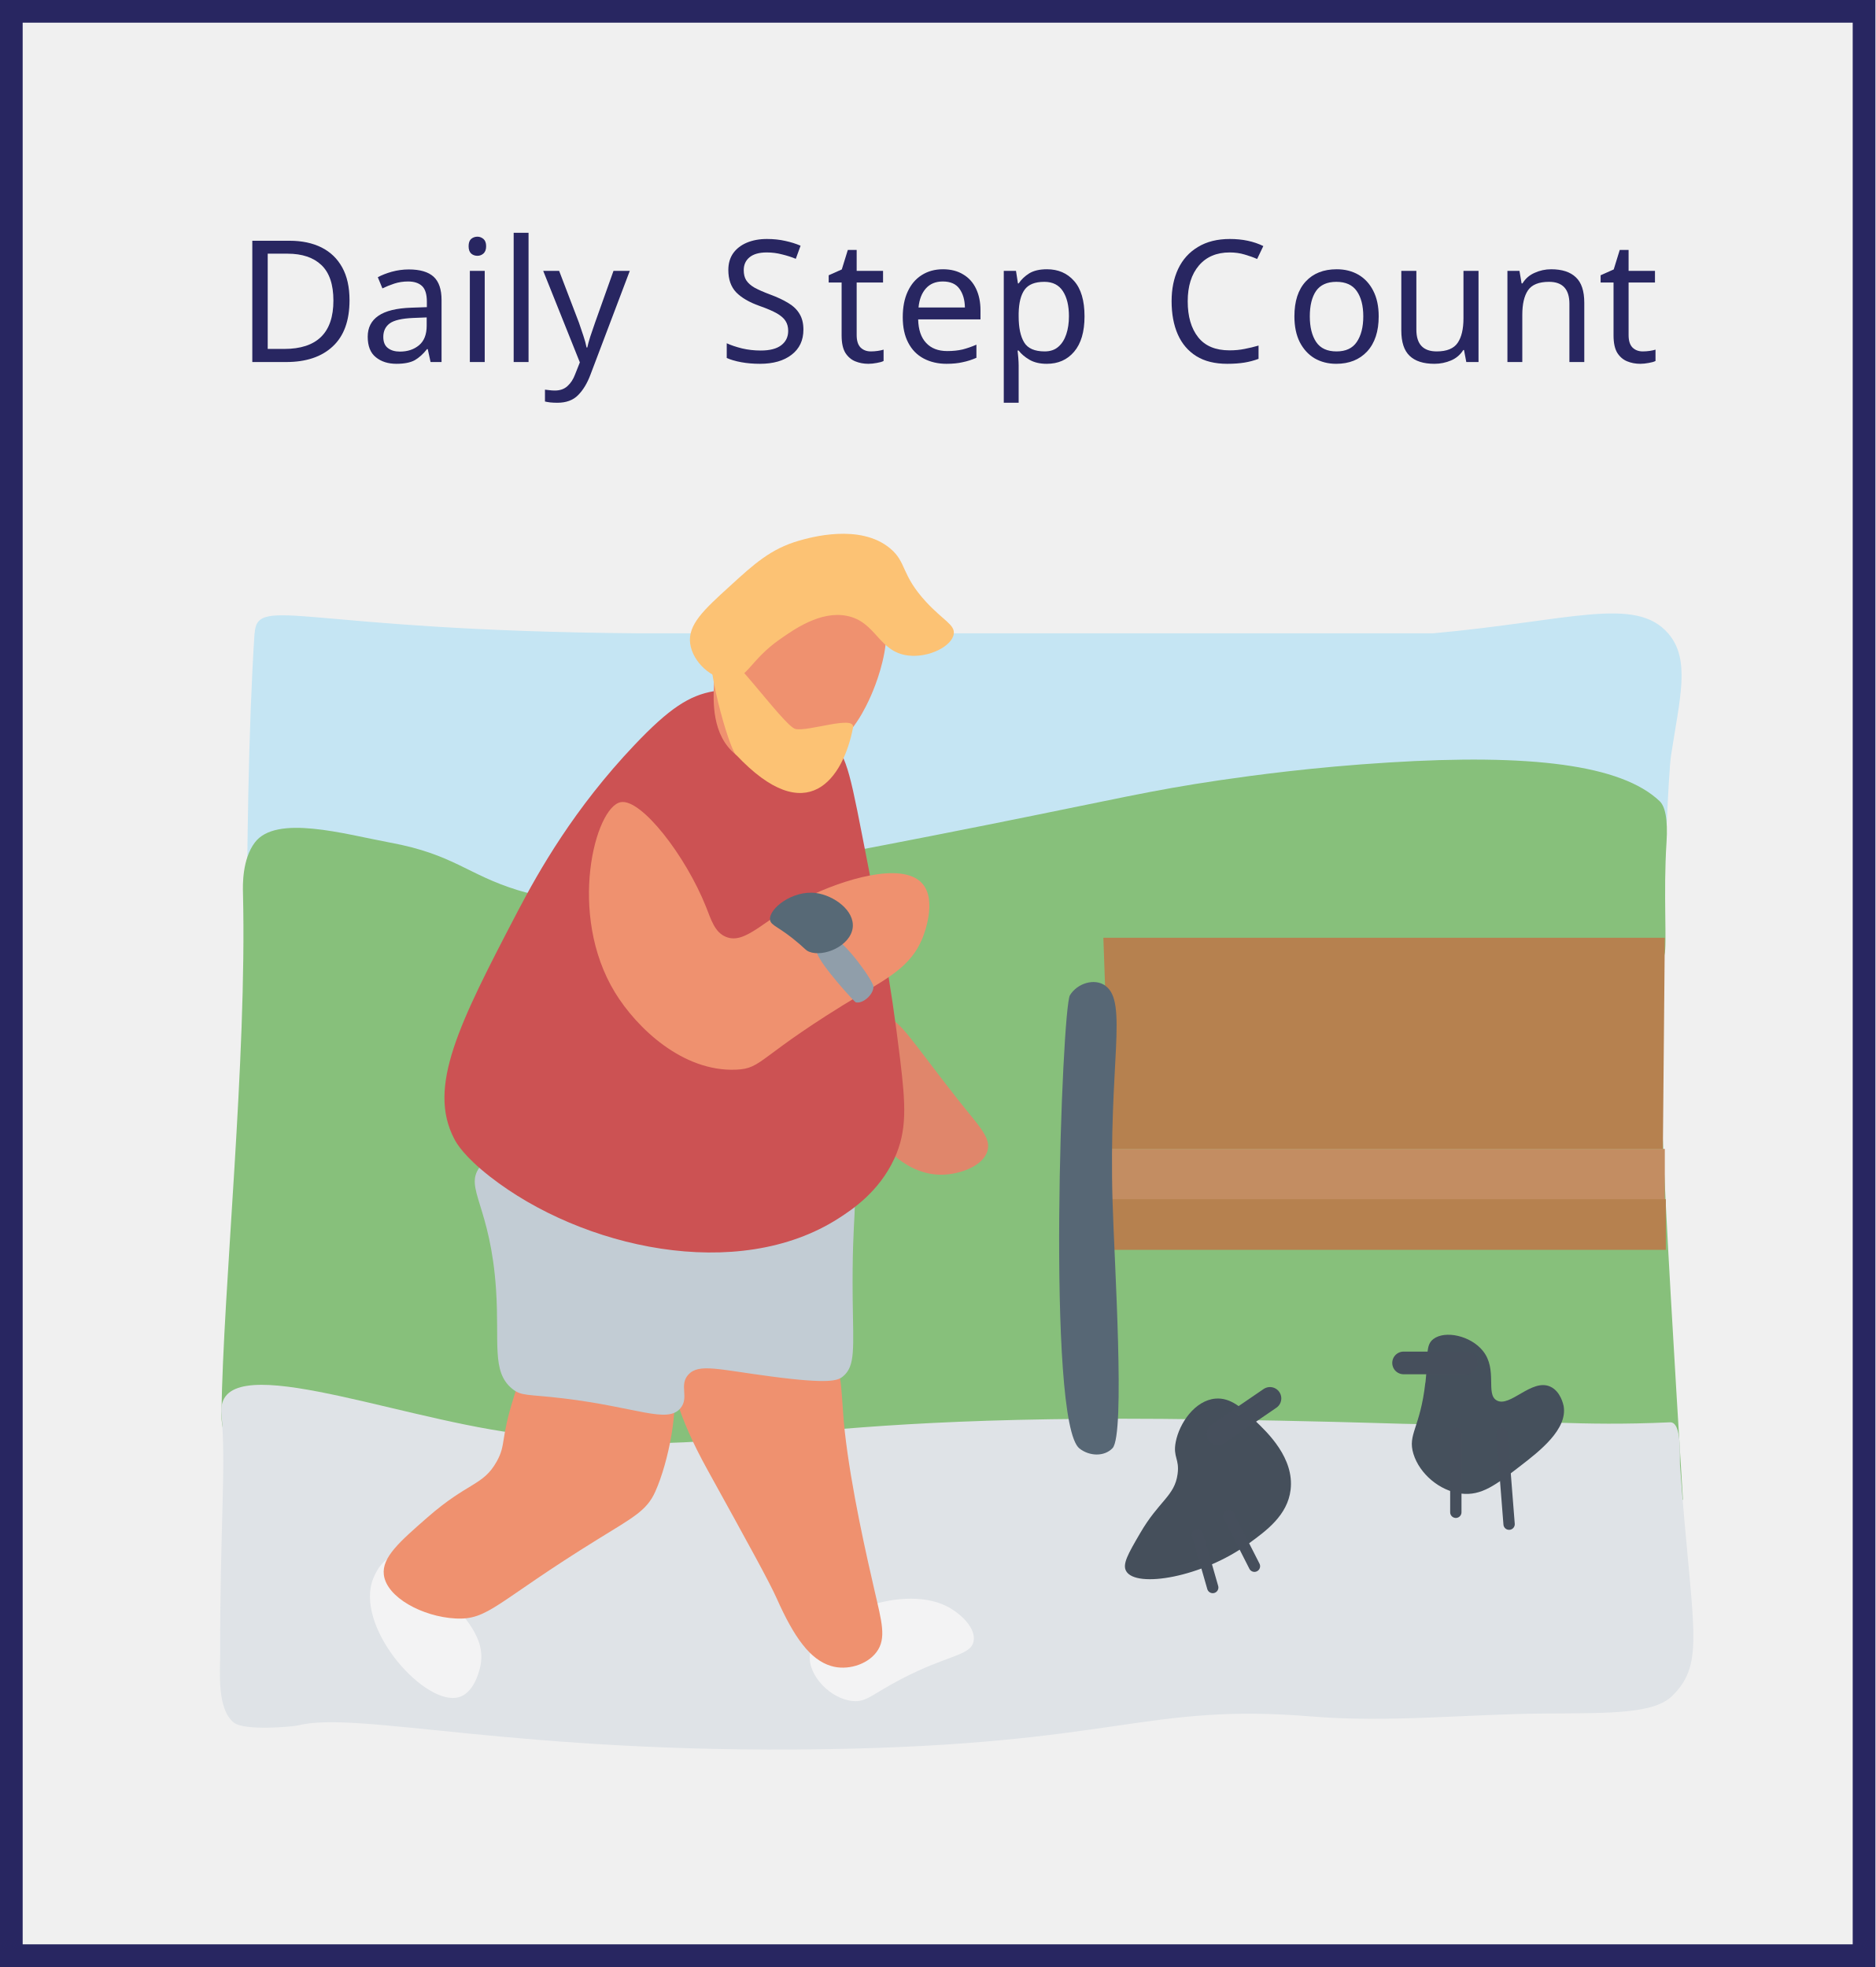
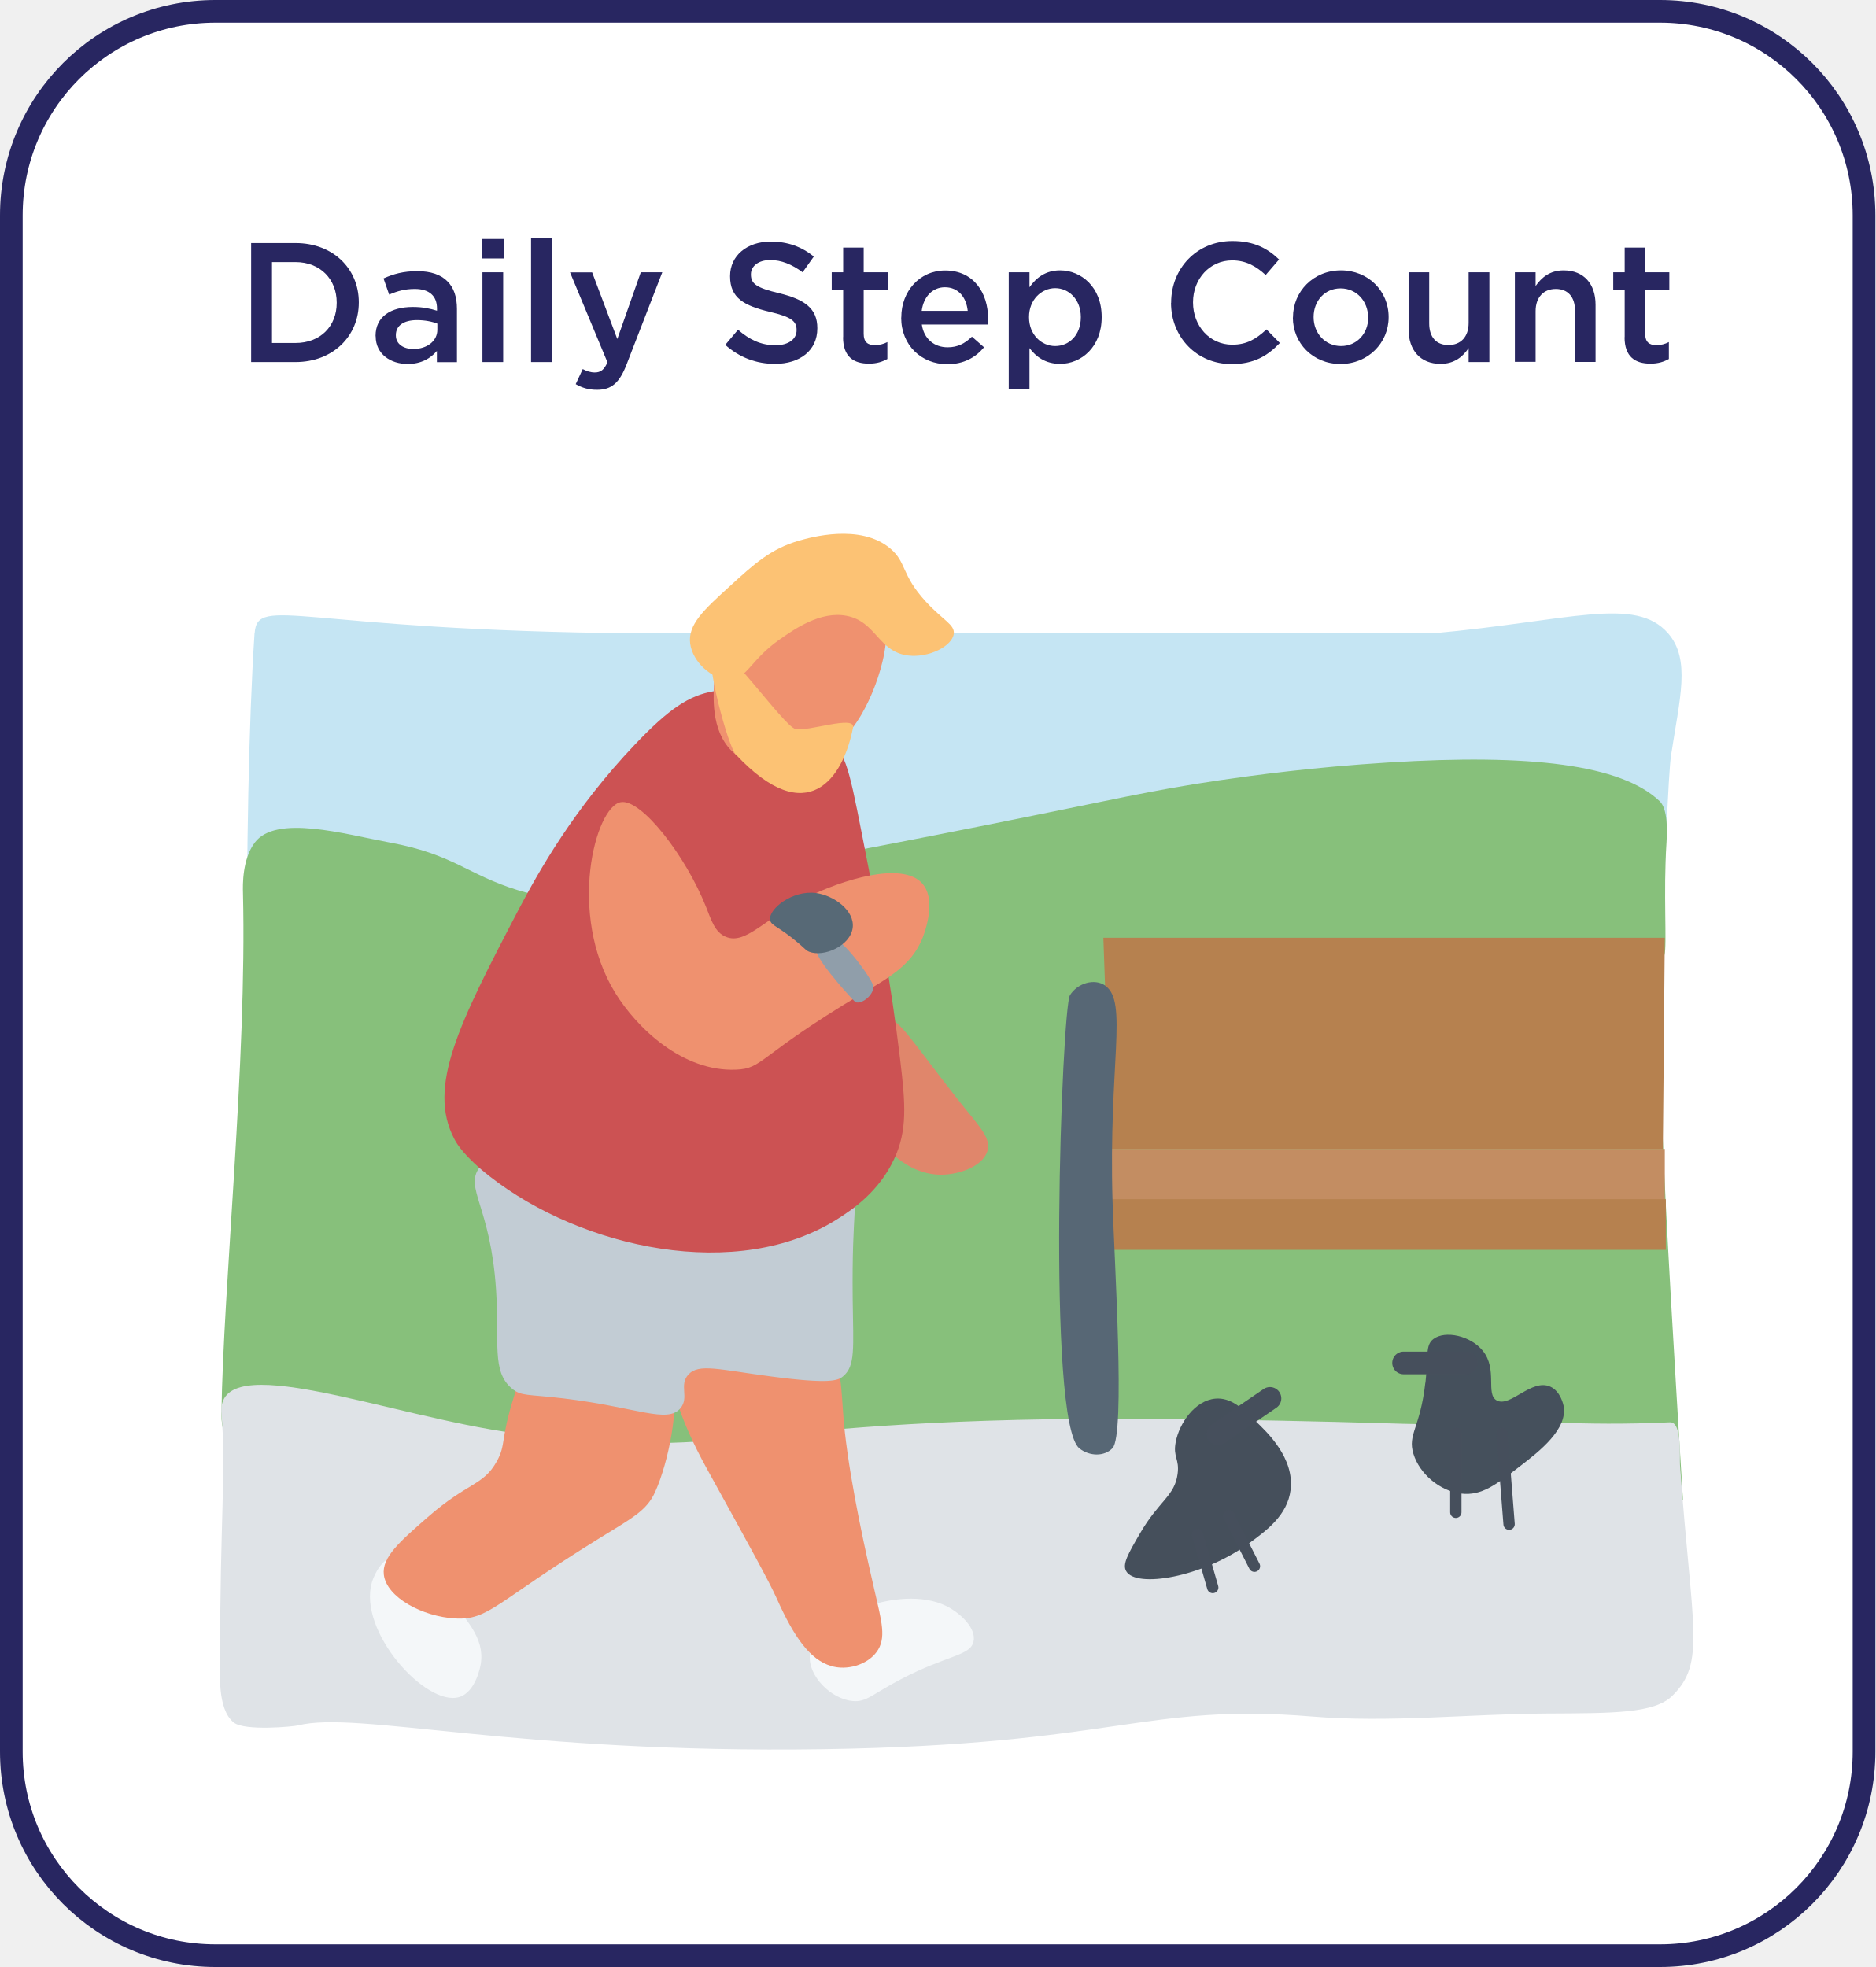
- <svg xmlns="http://www.w3.org/2000/svg" id="Cards" viewBox="0 0 165.48 173.59">
+ <svg xmlns="http://www.w3.org/2000/svg" id="Layer_2" data-name="Layer 2" viewBox="0 0 165.48 173.59">
  <defs>
    <style>
      .cls-1, .cls-2 {
+         fill: none;
        stroke: #464f5c;
        stroke-linecap: round;
        stroke-linejoin: round;
      }

-       .cls-1, .cls-2, .cls-3 {
-         fill: none;
-       }
- 
-       .cls-2, .cls-3 {
-         stroke-width: 2px;
-       }
- 
      .cls-3 {
+         fill: #fff;
        stroke: #282661;
        stroke-miterlimit: 10;
      }

+       .cls-3, .cls-2 {
+         stroke-width: 2px;
+       }
+ 
      .cls-4 {
-         letter-spacing: -.02em;
+         fill: #282661;
+       }
+ 
+       .cls-4, .cls-5, .cls-6, .cls-7, .cls-8, .cls-9, .cls-10, .cls-11, .cls-12, .cls-13, .cls-14, .cls-15, .cls-16, .cls-17, .cls-18, .cls-19, .cls-20 {
+         stroke-width: 0px;
      }

      .cls-5 {
-         letter-spacing: 0em;
+         fill: #454f5b;
      }

      .cls-6 {
-         fill: #282661;
-         font-family: Gotham-Medium, Gotham;
-         font-size: 15px;
-         font-weight: 500;
+         fill: #45505c;
      }

      .cls-7 {
-         fill: #f3f3f4;
-       }
- 
-       .cls-7, .cls-8, .cls-9, .cls-10, .cls-11, .cls-12, .cls-13, .cls-14, .cls-15, .cls-16, .cls-17, .cls-18, .cls-19, .cls-20, .cls-21, .cls-22 {
-         stroke-width: 0px;
+         fill: #87c07b;
      }

      .cls-8 {
-         fill: #454f5b;
+         fill: #576775;
      }

      .cls-9 {
-         fill: #45505c;
+         fill: #576976;
      }

      .cls-10 {
-         fill: #87c07b;
+         fill: #cc5253;
      }

      .cls-11 {
-         fill: #576775;
+         fill: #e0866b;
      }

      .cls-12 {
-         fill: #576976;
+         fill: #dfe3e7;
      }

      .cls-13 {
-         fill: #cc5253;
+         fill: #c5e5f3;
      }

      .cls-14 {
-         fill: #e0866b;
+         fill: #c2ccd4;
      }

      .cls-15 {
-         fill: #dfe3e7;
+         fill: #c38d62;
      }

      .cls-16 {
-         fill: #c5e5f3;
+         fill: #b6814f;
      }

      .cls-17 {
-         fill: #c2ccd4;
+         fill: #909eaa;
      }

      .cls-18 {
-         fill: #c38d62;
+         fill: #ef916f;
      }

      .cls-19 {
-         fill: #b6814f;
+         fill: #fcc274;
      }

      .cls-20 {
-         fill: #909eaa;
-       }
- 
-       .cls-21 {
-         fill: #ef916f;
-       }
- 
-       .cls-22 {
-         fill: #fcc274;
-       }
- 
-       .cls-23 {
-         letter-spacing: 0em;
+         fill: #f4f7f9;
      }
    </style>
  </defs>
-   <path class="cls-16" d="m22.47,55.89c.23-3.45,4.08-.24,33.71,0h70.29c12.07-1.1,17.83-3.32,20.72,0,2.02,2.32,1.02,5.76.26,10.78-.22,1.46-.62,9.77-1,25.93-.56,24.03.72,30.98-4.77,36.72-3.53,3.69-3.92,3.91-11.02,3.7-53.3-1.52-52.34-5.61-67.41-3.41-5.27.77-30.49,4.94-37.24.26-2.07-1.44-3.15-3.41-3.15-3.41-2.26-4.16-.18-8.94-.26-10.23-.91-14.43-1.19-44.33-.14-60.35Z" />
-   <path class="cls-10" d="m19.54,124.79c-.28,21.13,107.46,7.31,128.96,7.57-1.6-26.16-2.69-44.74-1.63-48.11.24-.75-.11-5.47.18-9.89.14-2.12-.14-3.22-.61-3.66-3.38-3.22-11.41-4.19-23.89-3.41-6.67.41-11.93,1.13-14.95,1.57-6.21.92-8.8,1.6-20.46,3.93-7.14,1.43-11.99,2.34-16.26,3.15-19.14,3.6-21.73,3.68-25.18,2.62-4.44-1.36-5.65-3.16-11.28-4.2-4.03-.75-10.06-2.51-11.94,0-1.11,1.48-1.06,3.75-1.04,4.45.36,14.78-1.75,34.8-1.9,45.96Z" />
-   <path class="cls-15" d="m19.54,124.79c-.55-6.02,14.69.19,25.89,1.69,20.48,2.74,19.71-1.83,60.85-1.22,20.14.3,18.3.65,24.39.26,4.45-.28,8.41.38,16.69,0,1.09-.05.83,3.15.88,3.76,1.03,14.41,2.32,17.42-.67,20.37-1.59,1.57-5.2,1.54-11.12,1.57-6.91.04-13.84.83-20.72.26-14.74-1.21-17.13,2.49-43.02,2.89-27.23.42-41.14-3.43-46.42-2.1-.38.1-4.71.52-5.67-.26-1.5-1.22-1.19-4.53-1.19-6.03-.03-11.22.54-16.51.11-21.19Z" />
-   <polygon id="Back" class="cls-19" points="97.36 82.76 146.9 82.76 146.73 101.39 98.01 101.39 97.36 82.76" />
-   <rect id="Seat" class="cls-18" x="98.01" y="101.39" width="48.89" height="4.81" />
-   <rect class="cls-19" x="98.07" y="105.83" width="48.92" height="4.47" />
-   <path id="Metal_side" data-name="Metal side" class="cls-11" d="m97.54,86.99c-.96-.69-2.48-.22-3.13.84-.71,1.16-2.09,37.68.84,40,.89.7,2.2.73,2.92-.03,1.14-1.21.15-16.55,0-21.77-.36-12.13,1.38-17.6-.63-19.03Z" />
-   <path class="cls-8" d="m110.74,125.35c-1.11-1.06-2.14-2.04-3.5-1.92-1.79.16-3.18,2.15-3.5,3.85-.25,1.33.35,1.46.17,2.8-.26,1.96-1.65,2.36-3.32,5.25-1.05,1.8-1.57,2.71-1.22,3.32.86,1.53,6.71.57,10.84-2.45,1.54-1.12,3.4-2.48,3.67-4.72.34-2.8-2.03-5.06-3.15-6.12Z" />
-   <path class="cls-9" d="m125.78,122.02c.27-2.41-.03-3.29.7-3.85,1.04-.79,3.3-.29,4.37,1.05,1.32,1.65.21,3.81,1.22,4.37,1.17.65,3.08-1.96,4.72-1.22.92.41,1.16,1.61,1.18,1.7.38,2.06-2.14,4.01-3.8,5.29-2.17,1.68-3.45,2.67-5.25,2.45-1.9-.24-3.66-1.75-4.2-3.5-.54-1.75.6-2.27,1.05-6.29Z" />
-   <line class="cls-1" x1="128.46" y1="126.5" x2="128.46" y2="133.46" />
-   <line class="cls-1" x1="132.53" y1="126.5" x2="133.16" y2="134.51" />
-   <line class="cls-1" x1="105.67" y1="135.43" x2="107.01" y2="140.1" />
-   <line class="cls-1" x1="108.41" y1="133.74" x2="110.69" y2="138.22" />
-   <line class="cls-2" x1="107.48" y1="126.54" x2="112.06" y2="123.41" />
-   <line class="cls-2" x1="129.38" y1="120.28" x2="123.85" y2="120.28" />
-   <path class="cls-14" d="m78.03,89.82c1.21-.13,2.32,1.93,6.48,7.2,1.88,2.38,2.96,3.38,2.62,4.55-.4,1.38-2.51,2.08-4.02,2.1-2.89.04-5.48-2.33-6.47-4.9-1.5-3.9-.43-8.76,1.39-8.95Z" />
-   <path class="cls-7" d="m34.74,137.36c-1.31.29-1.89,2.16-1.92,2.27-1.28,4.33,4.78,11.01,7.69,10.14,1.52-.45,1.91-2.87,1.92-2.97.33-2.23-1.21-3.93-3.67-6.64-1.65-1.83-2.81-3.06-4.02-2.8Z" />
-   <path class="cls-7" d="m71.46,146.1c-.16,1.77,1.84,3.86,3.81,4.02,1.2.1,1.65-.58,4.21-1.92,4.12-2.16,6.13-2.06,6.42-3.32.27-1.16-1.12-2.51-2.41-3.15-4.13-2.04-11.75,1.13-12.04,4.37Z" />
-   <path class="cls-21" d="m59.33,122.09c.61,2-.32,6.91-1.51,9.55-.75,1.68-1.95,2.27-5.07,4.2-9.02,5.57-9.62,7.16-12.59,6.99-2.87-.16-6.04-1.85-6.29-3.85-.19-1.54,1.39-2.92,3.85-5.07,3.6-3.15,4.91-2.77,6.12-4.95.84-1.52.28-1.85,1.54-5.8.77-2.43,1.17-3.66,1.96-4.3,2.04-1.65,5.88-2.99,8.04-.98,1.15,1.07,3.37,2.27,3.96,4.2Z" />
-   <path class="cls-21" d="m64.58,117.8c4.74-.47,7.45.62,8.94,2.18.83.87.71,3.55,1.02,6.34.57,5.11,1.97,11.19,2.63,14.06.62,2.71,1.08,4.21.17,5.42-.85,1.14-2.63,1.65-4.02,1.22-1.83-.55-3.25-2.51-4.78-5.95-.63-1.42-2.46-4.74-6.12-11.37-2.62-4.74-3.59-8.24-2.83-9.44.17-.27,1.32-2.12,4.98-2.48Z" />
-   <path class="cls-17" d="m42.29,103.05c-1.31,1.85.99,3.37,1.48,10.75.31,4.69-.41,7.23,1.4,8.74.83.7,1.39.49,4.55.87,6.49.78,9.16,2.25,10.32.87.8-.95-.15-2.04.7-2.97.92-1.01,2.67-.44,7.34.17,5.16.68,5.86.35,6.29,0,1.13-.92.92-2.47.87-6.82-.09-8.25.58-8.48-.17-9.62-1.89-2.82-6.01-1.31-16.79-1.92-10.29-.59-14.34-2.41-15.99-.09Z" />
-   <path class="cls-13" d="m62.98,61c-2.16.37-3.93,1.52-6.97,4.72-5.35,5.63-8.46,11.14-10.32,14.69-5.2,9.95-8.01,15.52-5.6,20.11.21.4.85,1.52,3.15,3.32,8.09,6.32,21.87,9.4,30.77,3.67,1.18-.76,3.54-2.32,4.9-5.25,1.15-2.49,1-4.75.52-8.74-.87-7.26-1.84-12.05-2.8-16.96-1.62-8.28-1.77-9.57-3.32-11.37-2.29-2.65-6.32-4.88-10.34-4.19Z" />
-   <path class="cls-21" d="m54.79,70.79c1.8-.31,5.72,4.73,7.52,9.27.45,1.13.76,2.22,1.75,2.62,1.75.72,3.43-1.63,7.17-3.5,2.97-1.48,8.35-3.22,10.14-1.22,1.37,1.52.12,4.61,0,4.9-.98,2.35-2.9,3.39-5.42,4.9-9.17,5.48-8.57,6.55-11.02,6.64-4.67.19-8.73-3.65-10.67-6.82-4.22-6.93-1.74-16.39.52-16.79Z" />
-   <path class="cls-20" d="m72.09,84.12c.4,1.14,3.31,4.3,3.41,4.33.58.18,1.58-.64,1.57-1.38,0-.47-2.33-3.76-3.49-4.31-.15-.07-.99-.44-1.4-.09-.45.39-.11,1.39-.09,1.44Z" />
-   <path class="cls-12" d="m67.95,81.18c.07.53.77.56,2.57,2.11.59.51.62.6.87.7,1.28.51,3.63-.5,3.85-2.1.2-1.54-1.67-2.87-3.24-3.08-2.1-.27-4.18,1.41-4.05,2.36Z" />
-   <path class="cls-21" d="m63,60.3c-.07,1.6-.2,4.58,1.92,6.29,2.44,1.97,5.93.72,6.47.52,3.28-1.17,4.7-4.11,5.25-5.25.33-.69,3.39-7.21,0-10.32-2.52-2.31-7.01-1.29-9.62.52-3.78,2.63-3.98,7.2-4.02,8.22Z" />
-   <path class="cls-22" d="m64.4,59.95c-1.56.05-3.28-1.52-3.5-3.15-.22-1.67,1.19-2.97,3.5-5.07,2.13-1.95,3.61-3.3,6.12-4.02.92-.26,5.37-1.55,8.04.7,1.46,1.23.93,2.29,3.15,4.7,1.51,1.64,2.55,2.01,2.45,2.82-.13,1.08-2.18,2.14-4.02,1.92-2.63-.31-2.81-2.99-5.42-3.5-2.33-.46-4.65,1.19-5.95,2.1-2.58,1.82-2.82,3.45-4.37,3.5Z" />
-   <path class="cls-22" d="m64.93,66.6c-.68-.72-2.8-8.45-2.06-9.44.76-1.03,6.25,6.91,7.31,7.17,1.11.27,5.3-1.26,5.09-.12-.86,4.47-4.02,9.12-10.33,2.39Z" />
-   <text class="cls-6" transform="translate(20.81 31.95)">
-     <tspan x="0" y="0">Daily </tspan>
-     <tspan class="cls-23" x="42.55" y="0">S</tspan>
-     <tspan class="cls-4" x="52.08" y="0">t</tspan>
-     <tspan x="58.02" y="0">ep </tspan>
-     <tspan class="cls-5" x="81.65" y="0">C</tspan>
-     <tspan x="92.58" y="0">ount</tspan>
-   </text>
-   <rect id="Border" class="cls-3" x="1" y="1" width="163.48" height="171.59" />
+   <g id="Cards_Updated_Copy_Outlined_" data-name="Cards (Updated | Copy Outlined)">
+     <g>
+       <rect id="Border" class="cls-3" x="1" y="1" width="163.48" height="171.59" rx="18" ry="18" />
+       <path class="cls-13" d="m22.47,55.89c.23-3.45,4.08-.24,33.71,0h70.29c12.07-1.1,17.83-3.32,20.72,0,2.02,2.32,1.02,5.76.26,10.78-.22,1.46-.62,9.77-1,25.93-.56,24.03.72,30.98-4.77,36.72-3.53,3.69-3.92,3.91-11.02,3.7-53.3-1.52-52.34-5.61-67.41-3.41-5.27.77-30.49,4.94-37.24.26-2.07-1.44-3.15-3.41-3.15-3.41-2.26-4.16-.18-8.94-.26-10.23-.91-14.43-1.19-44.33-.14-60.35Z" />
+       <path class="cls-7" d="m19.54,124.79c-.28,21.13,107.46,7.31,128.96,7.57-1.6-26.16-2.69-44.74-1.63-48.11.24-.75-.11-5.47.18-9.89.14-2.12-.14-3.22-.61-3.66-3.38-3.22-11.41-4.19-23.89-3.41-6.67.41-11.93,1.13-14.95,1.57-6.21.92-8.8,1.6-20.46,3.93-7.14,1.43-11.99,2.34-16.26,3.15-19.14,3.6-21.73,3.68-25.18,2.62-4.44-1.36-5.65-3.16-11.28-4.2-4.03-.75-10.06-2.51-11.94,0-1.11,1.48-1.06,3.75-1.04,4.45.36,14.78-1.75,34.8-1.9,45.96Z" />
+       <path class="cls-12" d="m19.54,124.79c-.55-6.02,14.69.19,25.89,1.69,20.48,2.74,19.71-1.83,60.85-1.22,20.14.3,18.3.65,24.39.26,4.45-.28,8.41.38,16.69,0,1.09-.05.83,3.15.88,3.76,1.03,14.41,2.32,17.42-.67,20.37-1.59,1.57-5.2,1.54-11.12,1.57-6.91.04-13.84.83-20.72.26-14.74-1.21-17.13,2.49-43.02,2.89-27.23.42-41.14-3.43-46.42-2.1-.38.1-4.71.52-5.67-.26-1.5-1.22-1.19-4.53-1.19-6.03-.03-11.22.54-16.51.11-21.19Z" />
+       <polygon id="Back" class="cls-16" points="97.36 82.76 146.9 82.76 146.73 101.39 98.01 101.39 97.36 82.76" />
+       <rect id="Seat" class="cls-15" x="98.01" y="101.39" width="48.89" height="4.81" />
+       <rect class="cls-16" x="98.07" y="105.83" width="48.92" height="4.47" />
+       <path id="Metal_side" data-name="Metal side" class="cls-8" d="m97.54,86.99c-.96-.69-2.48-.22-3.13.84-.71,1.16-2.09,37.68.84,40,.89.7,2.2.73,2.92-.03,1.14-1.21.15-16.55,0-21.77-.36-12.13,1.38-17.6-.63-19.03Z" />
+       <path class="cls-5" d="m110.74,125.35c-1.11-1.06-2.14-2.04-3.5-1.92-1.79.16-3.18,2.15-3.5,3.85-.25,1.33.35,1.46.17,2.8-.26,1.96-1.65,2.36-3.32,5.25-1.05,1.8-1.57,2.71-1.22,3.32.86,1.53,6.71.57,10.84-2.45,1.54-1.12,3.4-2.48,3.67-4.72.34-2.8-2.03-5.06-3.15-6.12Z" />
+       <path class="cls-6" d="m125.78,122.02c.27-2.41-.03-3.29.7-3.85,1.04-.79,3.3-.29,4.37,1.05,1.32,1.65.21,3.81,1.22,4.37,1.17.65,3.08-1.96,4.72-1.22.92.41,1.16,1.61,1.18,1.7.38,2.06-2.14,4.01-3.8,5.29-2.17,1.68-3.45,2.67-5.25,2.45-1.9-.24-3.66-1.75-4.2-3.5-.54-1.75.6-2.27,1.05-6.29Z" />
+       <line class="cls-1" x1="128.46" y1="126.5" x2="128.46" y2="133.46" />
+       <line class="cls-1" x1="132.53" y1="126.5" x2="133.16" y2="134.51" />
+       <line class="cls-1" x1="105.67" y1="135.43" x2="107.01" y2="140.1" />
+       <line class="cls-1" x1="108.41" y1="133.74" x2="110.69" y2="138.22" />
+       <line class="cls-2" x1="107.48" y1="126.54" x2="112.06" y2="123.41" />
+       <line class="cls-2" x1="129.38" y1="120.28" x2="123.85" y2="120.28" />
+       <path class="cls-11" d="m78.03,89.82c1.21-.13,2.32,1.93,6.48,7.2,1.88,2.38,2.96,3.38,2.62,4.55-.4,1.38-2.51,2.08-4.02,2.1-2.89.04-5.48-2.33-6.47-4.9-1.5-3.9-.43-8.76,1.39-8.95Z" />
+       <path class="cls-20" d="m34.74,137.36c-1.31.29-1.89,2.16-1.92,2.27-1.28,4.33,4.78,11.01,7.69,10.14,1.52-.45,1.91-2.87,1.92-2.97.33-2.23-1.21-3.93-3.67-6.64-1.65-1.83-2.81-3.06-4.02-2.8Z" />
+       <path class="cls-20" d="m71.46,146.1c-.16,1.77,1.84,3.86,3.81,4.02,1.2.1,1.65-.58,4.21-1.92,4.12-2.16,6.13-2.06,6.42-3.32.27-1.16-1.12-2.51-2.41-3.15-4.13-2.04-11.75,1.13-12.04,4.37Z" />
+       <path class="cls-18" d="m59.33,122.09c.61,2-.32,6.91-1.51,9.55-.75,1.68-1.95,2.27-5.07,4.2-9.02,5.57-9.62,7.16-12.59,6.99-2.87-.16-6.04-1.85-6.29-3.85-.19-1.54,1.39-2.92,3.85-5.07,3.6-3.15,4.91-2.77,6.12-4.95.84-1.52.28-1.85,1.54-5.8.77-2.43,1.17-3.66,1.96-4.3,2.04-1.65,5.88-2.99,8.04-.98,1.15,1.07,3.37,2.27,3.96,4.2Z" />
+       <path class="cls-18" d="m64.58,117.8c4.74-.47,7.45.62,8.94,2.18.83.87.71,3.55,1.02,6.34.57,5.11,1.97,11.19,2.63,14.06.62,2.71,1.08,4.21.17,5.42-.85,1.14-2.63,1.65-4.02,1.22-1.83-.55-3.25-2.51-4.78-5.95-.63-1.42-2.46-4.74-6.12-11.37-2.62-4.74-3.59-8.24-2.83-9.44.17-.27,1.32-2.12,4.98-2.48Z" />
+       <path class="cls-14" d="m42.29,103.05c-1.31,1.85.99,3.37,1.48,10.75.31,4.69-.41,7.23,1.4,8.74.83.7,1.39.49,4.55.87,6.49.78,9.16,2.25,10.32.87.8-.95-.15-2.04.7-2.97.92-1.01,2.67-.44,7.34.17,5.16.68,5.86.35,6.29,0,1.13-.92.92-2.47.87-6.82-.09-8.25.58-8.48-.17-9.62-1.89-2.82-6.01-1.31-16.79-1.92-10.29-.59-14.34-2.41-15.99-.09Z" />
+       <path class="cls-10" d="m62.98,61c-2.16.37-3.93,1.52-6.97,4.72-5.35,5.63-8.46,11.14-10.32,14.69-5.2,9.95-8.01,15.52-5.6,20.11.21.4.85,1.52,3.15,3.32,8.09,6.32,21.87,9.4,30.77,3.67,1.18-.76,3.54-2.32,4.9-5.25,1.15-2.49,1-4.75.52-8.74-.87-7.26-1.84-12.05-2.8-16.96-1.62-8.28-1.77-9.57-3.32-11.37-2.29-2.65-6.32-4.88-10.34-4.19Z" />
+       <path class="cls-18" d="m54.79,70.79c1.8-.31,5.72,4.73,7.52,9.27.45,1.13.76,2.22,1.75,2.62,1.75.72,3.43-1.63,7.17-3.5,2.97-1.48,8.35-3.22,10.14-1.22,1.37,1.52.12,4.61,0,4.9-.98,2.35-2.9,3.39-5.42,4.9-9.17,5.48-8.57,6.55-11.02,6.64-4.67.19-8.73-3.65-10.67-6.82-4.22-6.93-1.74-16.39.52-16.79Z" />
+       <path class="cls-17" d="m72.09,84.12c.4,1.14,3.31,4.3,3.41,4.33.58.18,1.58-.64,1.57-1.38,0-.47-2.33-3.76-3.49-4.31-.15-.07-.99-.44-1.4-.09-.45.39-.11,1.39-.09,1.44Z" />
+       <path class="cls-9" d="m67.95,81.18c.07.53.77.56,2.57,2.11.59.51.62.6.87.7,1.28.51,3.63-.5,3.85-2.1.2-1.54-1.67-2.87-3.24-3.08-2.1-.27-4.18,1.41-4.05,2.36Z" />
+       <path class="cls-18" d="m63,60.3c-.07,1.6-.2,4.58,1.92,6.29,2.44,1.97,5.93.72,6.47.52,3.28-1.17,4.7-4.11,5.25-5.25.33-.69,3.39-7.21,0-10.32-2.52-2.31-7.01-1.29-9.62.52-3.78,2.63-3.98,7.2-4.02,8.22Z" />
+       <path class="cls-19" d="m64.4,59.95c-1.56.05-3.28-1.52-3.5-3.15-.22-1.67,1.19-2.97,3.5-5.07,2.13-1.95,3.61-3.3,6.12-4.02.92-.26,5.37-1.55,8.04.7,1.46,1.23.93,2.29,3.15,4.7,1.51,1.64,2.55,2.01,2.45,2.82-.13,1.08-2.18,2.14-4.02,1.92-2.63-.31-2.81-2.99-5.42-3.5-2.33-.46-4.65,1.19-5.95,2.1-2.58,1.82-2.82,3.45-4.37,3.5Z" />
+       <path class="cls-19" d="m64.93,66.6c-.68-.72-2.8-8.45-2.06-9.44.76-1.03,6.25,6.91,7.31,7.17,1.11.27,5.3-1.26,5.09-.12-.86,4.47-4.02,9.12-10.33,2.39Z" />
+       <g>
+         <path class="cls-4" d="m22.16,21.45h3.92c3.3,0,5.58,2.26,5.58,5.22v.03c0,2.96-2.28,5.25-5.58,5.25h-3.92v-10.5Zm1.84,1.68v7.14h2.07c2.21,0,3.64-1.49,3.64-3.54v-.03c0-2.05-1.44-3.57-3.64-3.57h-2.07Z" />
+         <path class="cls-4" d="m33.14,29.67v-.03c0-1.71,1.35-2.55,3.29-2.55.88,0,1.52.14,2.13.33v-.19c0-1.12-.69-1.73-1.96-1.73-.88,0-1.54.19-2.26.5l-.5-1.43c.88-.39,1.74-.64,3-.64,1.18,0,2.07.32,2.62.88.59.57.86,1.41.86,2.45v4.7h-1.77v-.99c-.54.64-1.37,1.15-2.58,1.15-1.48,0-2.82-.85-2.82-2.44Zm5.45-.57v-.54c-.46-.18-1.08-.31-1.8-.31-1.17,0-1.86.49-1.86,1.32v.03c0,.77.68,1.2,1.54,1.2,1.2,0,2.12-.69,2.12-1.7Z" />
+         <path class="cls-4" d="m42.51,21.09h1.95v1.72h-1.95v-1.72Zm.06,2.94h1.83v7.92h-1.83v-7.92Z" />
+         <path class="cls-4" d="m46.86,21h1.83v10.95h-1.83v-10.95Z" />
+         <path class="cls-4" d="m56.55,24.03h1.89l-3.15,8.13c-.63,1.63-1.33,2.24-2.61,2.24-.75,0-1.32-.18-1.88-.5l.62-1.33c.33.18.69.3,1.06.3.51,0,.83-.22,1.12-.9l-3.3-7.93h1.95l2.22,5.88,2.07-5.88Z" />
+         <path class="cls-4" d="m64.01,30.42l1.11-1.32c1,.87,2.02,1.37,3.31,1.37,1.14,0,1.86-.54,1.86-1.32v-.03c0-.75-.42-1.15-2.37-1.6-2.24-.54-3.5-1.2-3.5-3.13v-.03c0-1.8,1.5-3.04,3.58-3.04,1.53,0,2.74.46,3.81,1.32l-.99,1.39c-.95-.71-1.89-1.08-2.85-1.08-1.08,0-1.71.56-1.71,1.25v.03c0,.81.48,1.17,2.5,1.65,2.22.54,3.36,1.33,3.36,3.07v.03c0,1.96-1.54,3.13-3.75,3.13-1.61,0-3.12-.55-4.38-1.68Z" />
+         <path class="cls-4" d="m74.4,29.76v-4.17h-1.01v-1.56h1.01v-2.18h1.81v2.18h2.13v1.56h-2.13v3.88c0,.71.36.99.97.99.41,0,.77-.09,1.12-.27v1.49c-.45.25-.94.41-1.63.41-1.33,0-2.28-.59-2.28-2.33Z" />
+         <path class="cls-4" d="m79.53,28.02v-.03c0-2.26,1.6-4.12,3.87-4.12,2.52,0,3.79,1.98,3.79,4.26,0,.17-.02.33-.03.51h-5.82c.19,1.29,1.11,2.01,2.28,2.01.88,0,1.52-.33,2.14-.94l1.07.94c-.75.9-1.79,1.49-3.24,1.49-2.29,0-4.07-1.67-4.07-4.11Zm5.86-.59c-.12-1.17-.81-2.08-2.01-2.08-1.11,0-1.89.85-2.05,2.08h4.06Z" />
+         <path class="cls-4" d="m89.01,24.03h1.83v1.32c.59-.83,1.41-1.49,2.7-1.49,1.86,0,3.67,1.47,3.67,4.11v.03c0,2.62-1.8,4.11-3.67,4.11-1.32,0-2.15-.66-2.7-1.39v3.63h-1.83v-10.32Zm6.36,3.97v-.03c0-1.53-1.05-2.54-2.26-2.54s-2.31,1.02-2.31,2.54v.03c0,1.52,1.08,2.54,2.31,2.54s2.26-.97,2.26-2.54Z" />
+         <path class="cls-4" d="m103.34,26.73v-.03c0-2.99,2.24-5.43,5.4-5.43,1.95,0,3.12.67,4.12,1.63l-1.18,1.37c-.85-.78-1.74-1.29-2.96-1.29-1.98,0-3.45,1.64-3.45,3.69v.03c0,2.05,1.46,3.72,3.46,3.72,1.29,0,2.12-.51,3.02-1.35l1.18,1.2c-1.09,1.14-2.29,1.86-4.26,1.86-3.08,0-5.34-2.38-5.34-5.4Z" />
+         <path class="cls-4" d="m114.09,28.03v-.03c0-2.27,1.8-4.14,4.23-4.14s4.21,1.84,4.21,4.11v.03c0,2.25-1.8,4.12-4.25,4.12s-4.2-1.85-4.2-4.1Zm6.63,0v-.03c0-1.39-1-2.55-2.43-2.55s-2.38,1.14-2.38,2.52v.03c0,1.38,1,2.54,2.42,2.54s2.4-1.14,2.4-2.51Z" />
+         <path class="cls-4" d="m124.29,29.07v-5.04h1.82v4.5c0,1.23.62,1.92,1.7,1.92s1.78-.72,1.78-1.95v-4.47h1.83v7.92h-1.83v-1.23c-.51.75-1.25,1.39-2.48,1.39-1.78,0-2.82-1.2-2.82-3.04Z" />
+         <path class="cls-4" d="m133.67,24.03h1.83v1.21c.51-.73,1.25-1.38,2.47-1.38,1.79,0,2.82,1.2,2.82,3.03v5.05h-1.81v-4.5c0-1.23-.62-1.94-1.7-1.94s-1.78.74-1.78,1.96v4.47h-1.83v-7.92Z" />
+         <path class="cls-4" d="m143.36,29.76v-4.17h-1.01v-1.56h1.01v-2.18h1.81v2.18h2.13v1.56h-2.13v3.88c0,.71.36.99.97.99.41,0,.77-.09,1.12-.27v1.49c-.45.25-.95.41-1.63.41-1.33,0-2.28-.59-2.28-2.33Z" />
+       </g>
+     </g>
+   </g>
</svg>
